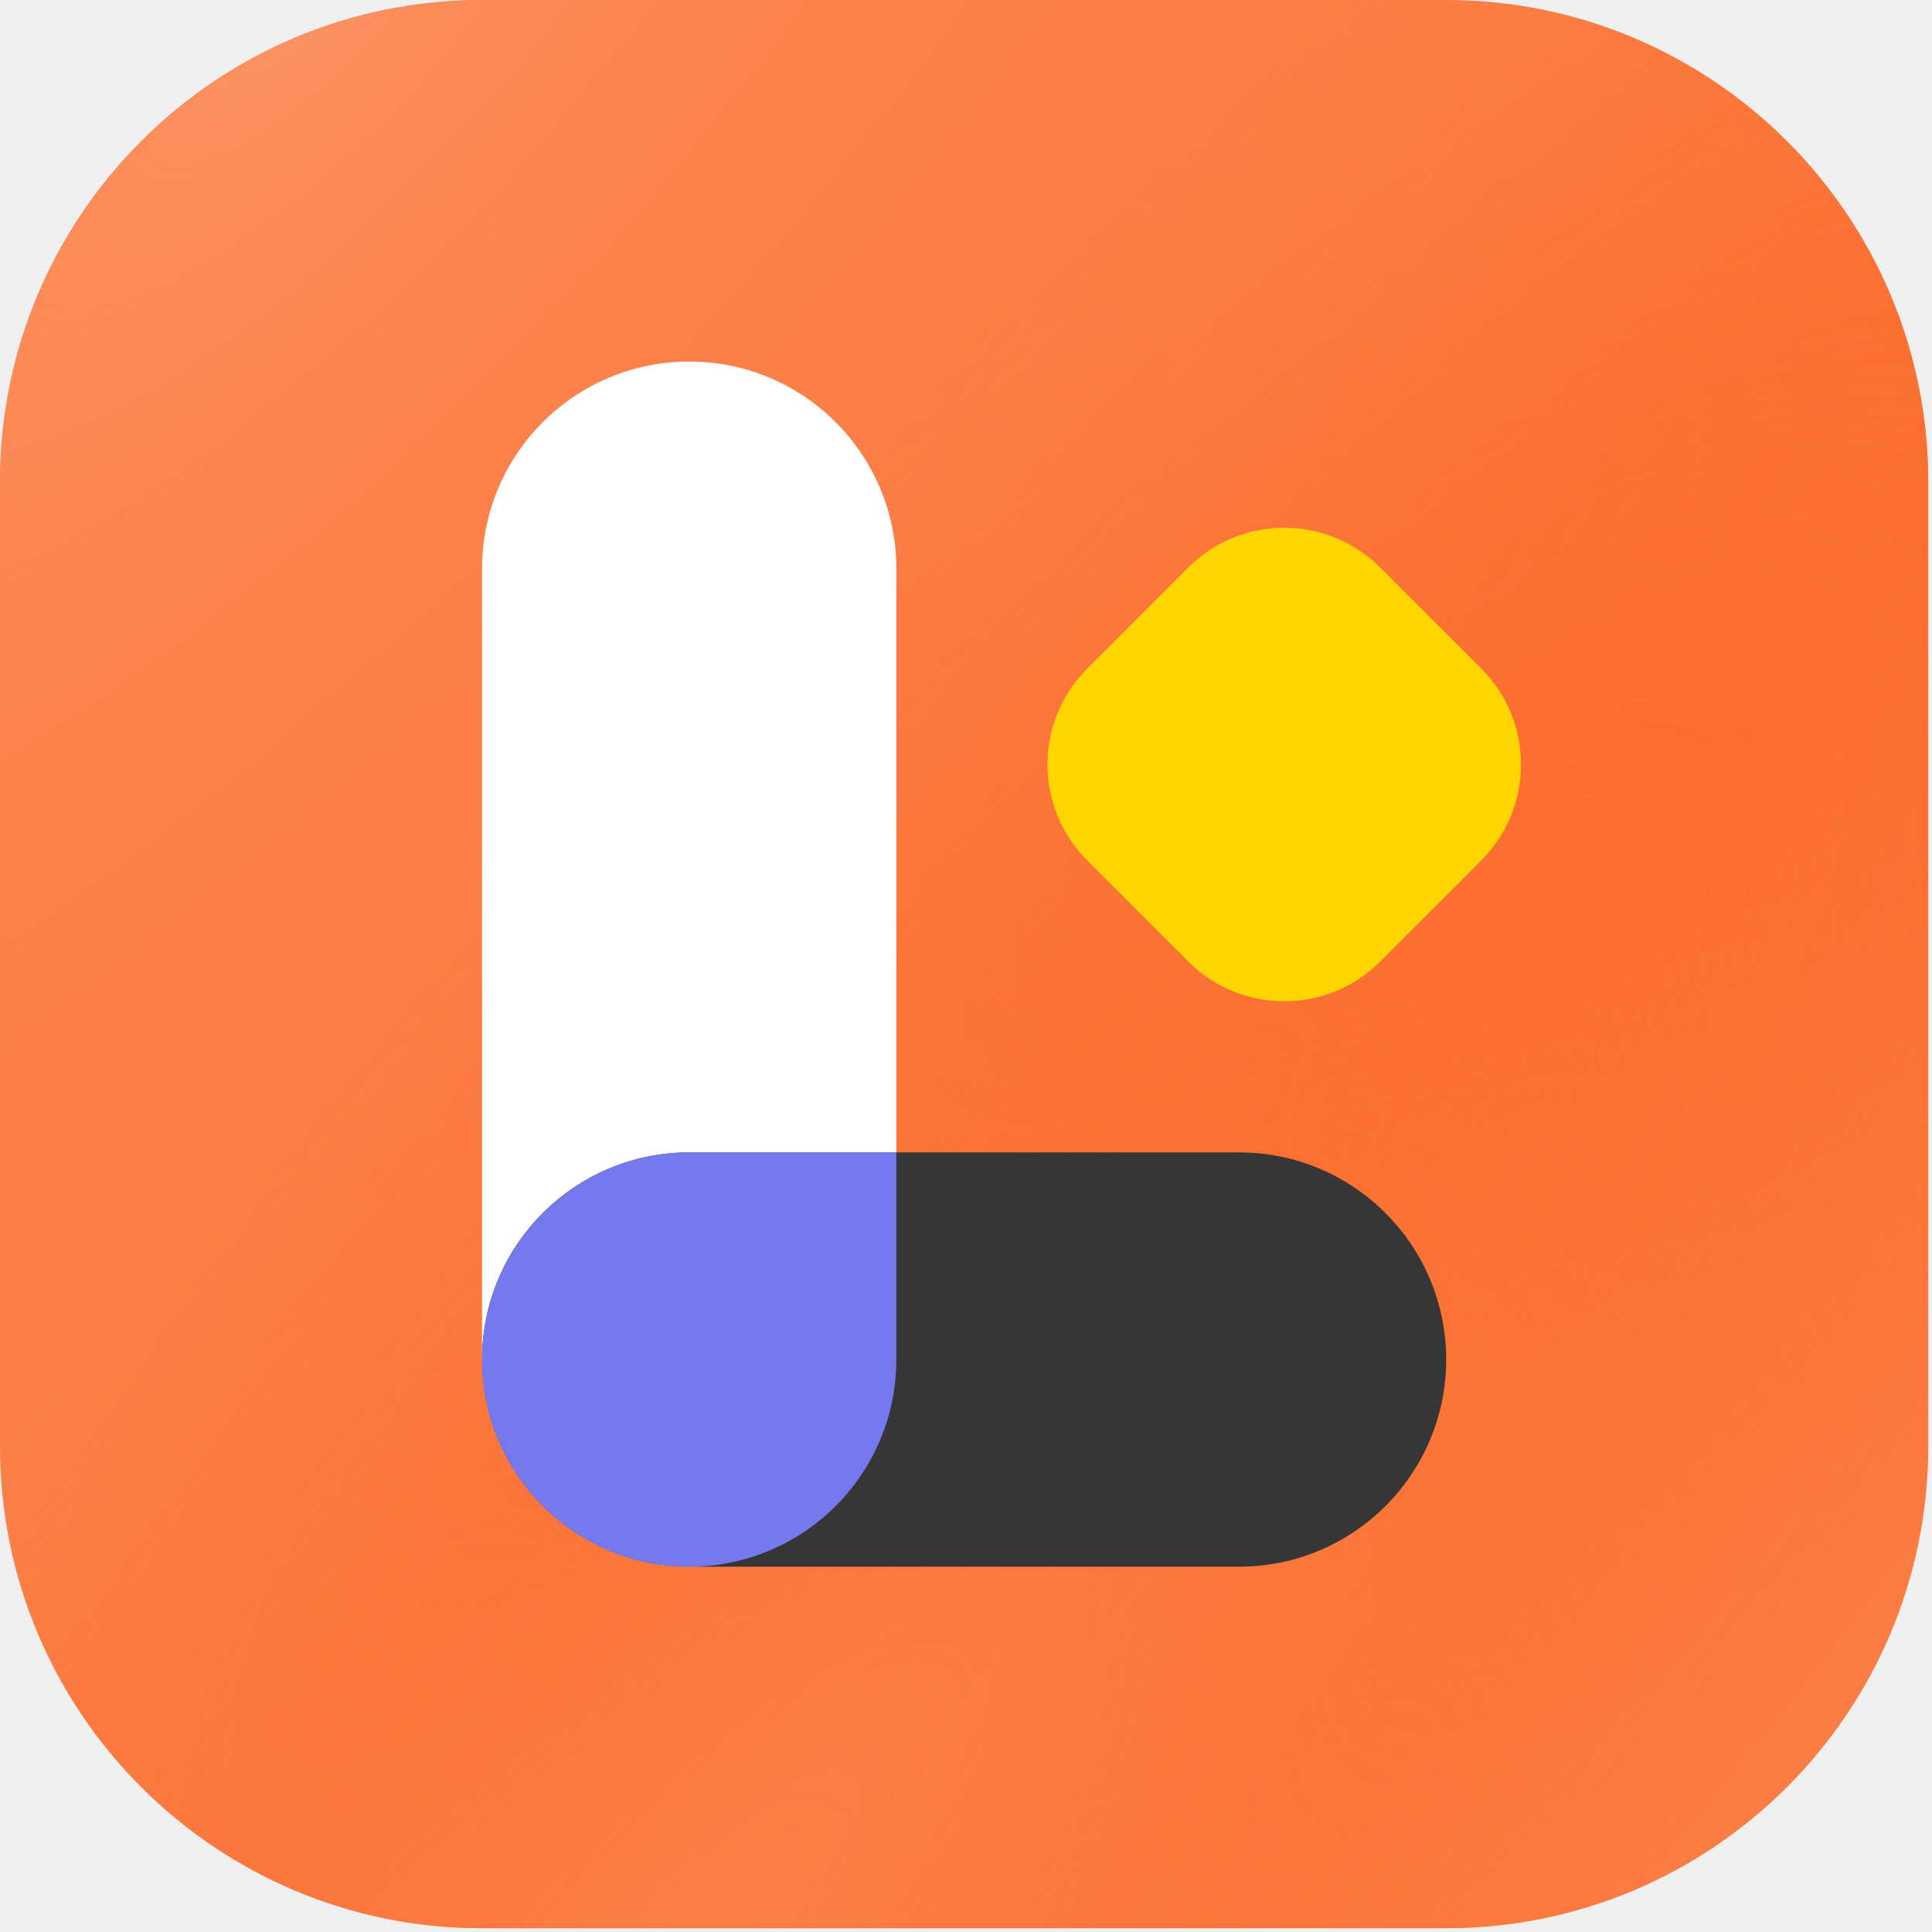
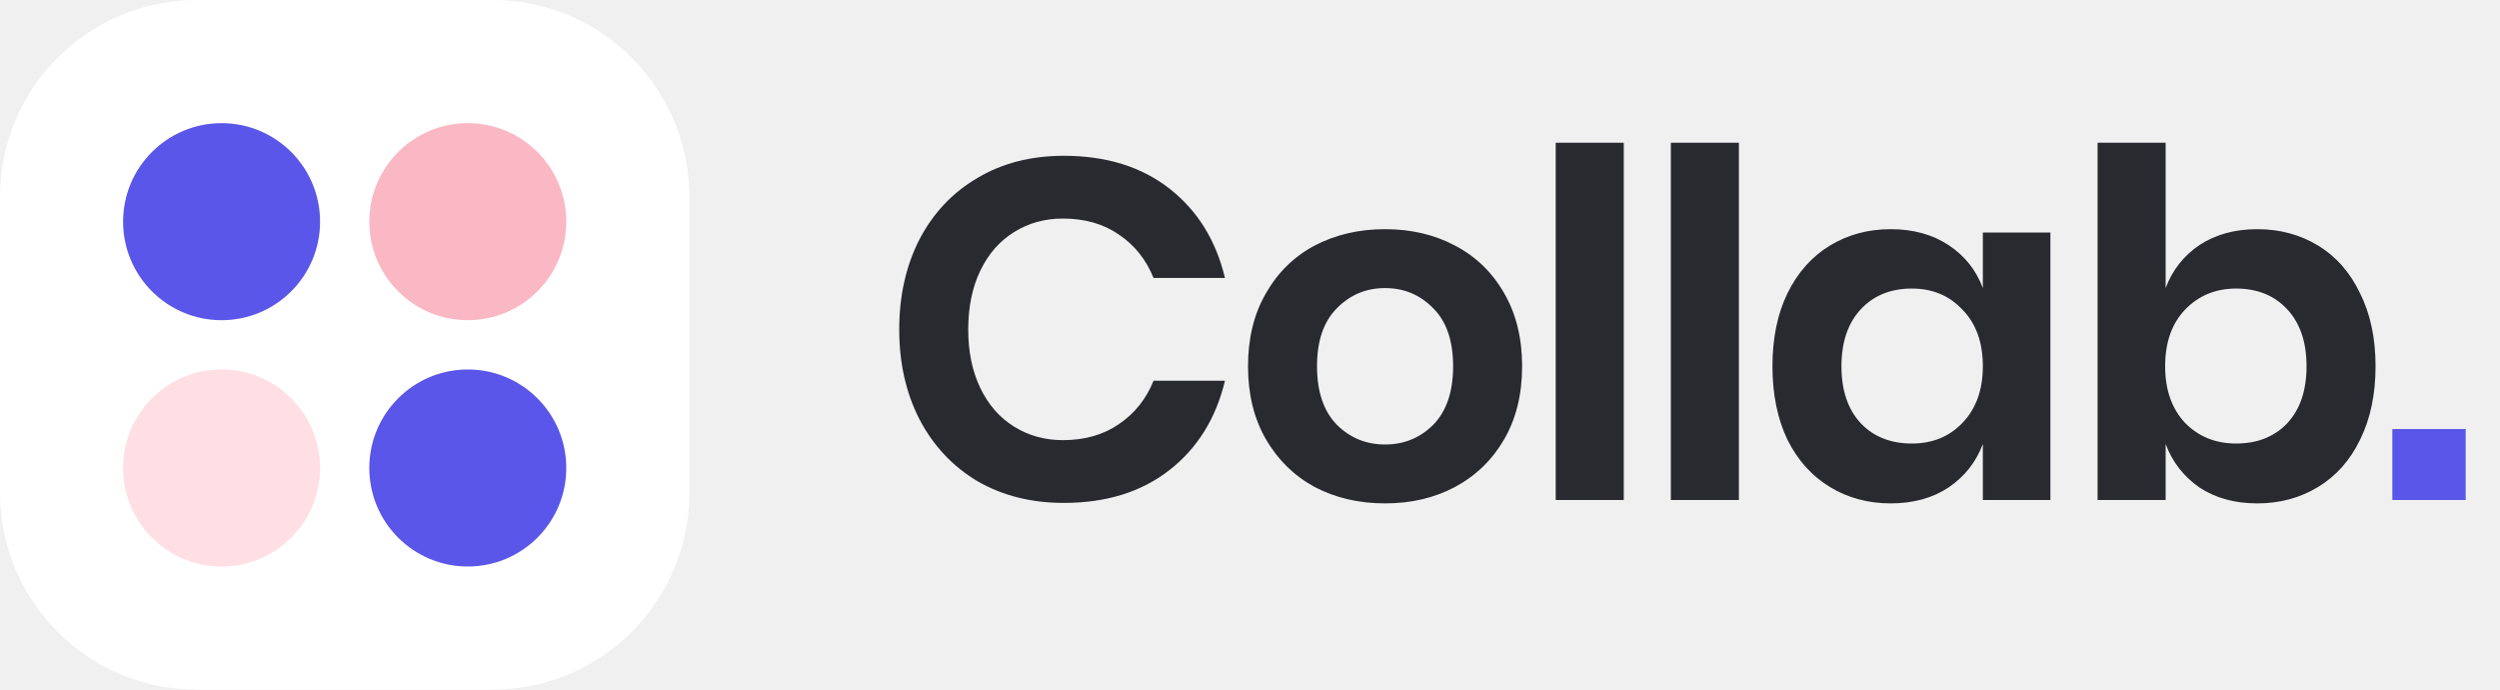
- <svg xmlns="http://www.w3.org/2000/svg" width="513" height="513" viewBox="0 0 513 513" fill="none">
-   <rect y="0.001" width="512" height="512" rx="128" fill="url(#paint0_linear_2355_623)" />
-   <mask id="mask0_2355_623" style="mask-type:alpha" maskUnits="userSpaceOnUse" x="0" y="0" width="513" height="512">
-     <rect x="512.002" width="512" height="512" rx="128" transform="rotate(90 512.002 0)" fill="#FC814A" />
-   </mask>
-   <g mask="url(#mask0_2355_623)">
-     <rect x="1016.66" y="-95.203" width="1487.14" height="453.415" rx="64" transform="rotate(131.743 1016.66 -95.2026)" fill="url(#paint1_radial_2355_623)" />
-     <rect x="850.896" y="110.074" width="1487.14" height="453.415" rx="64" transform="rotate(131.743 850.896 110.074)" fill="url(#paint2_radial_2355_623)" />
-     <rect x="771.659" y="-381.202" width="1487.14" height="522.454" rx="64" transform="rotate(131.743 771.659 -381.202)" fill="url(#paint3_radial_2355_623)" />
-   </g>
-   <rect x="128" y="96" width="110" height="320" rx="55" fill="white" />
-   <path d="M128 361C128 330.624 152.624 306 183 306H329C359.376 306 384 330.624 384 361C384 391.376 359.376 416 329 416H183C152.624 416 128 391.376 128 361Z" fill="#363636" />
-   <path fill-rule="evenodd" clip-rule="evenodd" d="M128 361C128 391.376 152.624 416 183 416C213.376 416 238 391.376 238 361V306H183C152.624 306 128 330.624 128 361Z" fill="#7678ED" />
-   <rect x="341" y="125.218" width="110" height="110" rx="36" transform="rotate(45 341 125.218)" fill="#FFD500" />
-   <defs>
-     <linearGradient id="paint0_linear_2355_623" x1="256" y1="0.001" x2="256" y2="512.001" gradientUnits="userSpaceOnUse">
-       <stop stop-color="#FC814A" />
-       <stop offset="1" stop-color="#FC814A" />
-     </linearGradient>
-     <radialGradient id="paint1_radial_2355_623" cx="0" cy="0" r="1" gradientUnits="userSpaceOnUse" gradientTransform="translate(1760.23 131.505) rotate(90) scale(226.708 743.572)">
-       <stop stop-color="#FC5E17" />
-       <stop offset="1" stop-color="#FC6F30" stop-opacity="0" />
-     </radialGradient>
-     <radialGradient id="paint2_radial_2355_623" cx="0" cy="0" r="1" gradientUnits="userSpaceOnUse" gradientTransform="translate(1594.47 336.782) rotate(90) scale(226.708 743.572)">
-       <stop stop-color="#FC8049" />
-       <stop offset="1" stop-color="#FC6F30" stop-opacity="0" />
-     </radialGradient>
-     <radialGradient id="paint3_radial_2355_623" cx="0" cy="0" r="1" gradientUnits="userSpaceOnUse" gradientTransform="translate(1515.23 -119.974) rotate(90) scale(261.227 743.572)">
-       <stop stop-color="#FC9262" />
-       <stop offset="1" stop-color="#FC6F30" stop-opacity="0" />
-     </radialGradient>
-   </defs>
+ <svg xmlns="http://www.w3.org/2000/svg" width="145" height="40" viewBox="0 0 145 40" fill="none">
+   <path d="M61.724 9.036C64.188 9.036 66.232 9.671 67.856 10.94C69.48 12.209 70.553 13.936 71.076 16.12H66.932C66.503 15.056 65.831 14.216 64.916 13.6C64.02 12.984 62.937 12.676 61.668 12.676C60.623 12.676 59.68 12.937 58.84 13.46C58 13.983 57.347 14.729 56.88 15.7C56.413 16.671 56.18 17.809 56.18 19.116C56.18 20.404 56.413 21.533 56.88 22.504C57.347 23.475 58 24.221 58.84 24.744C59.68 25.267 60.623 25.528 61.668 25.528C62.937 25.528 64.02 25.22 64.916 24.604C65.831 23.988 66.503 23.148 66.932 22.084H71.076C70.553 24.268 69.48 25.995 67.856 27.264C66.232 28.533 64.188 29.168 61.724 29.168C59.839 29.168 58.168 28.748 56.712 27.908C55.275 27.049 54.155 25.855 53.352 24.324C52.568 22.793 52.176 21.057 52.176 19.116C52.176 17.156 52.568 15.411 53.352 13.88C54.155 12.349 55.275 11.164 56.712 10.324C58.149 9.465 59.82 9.036 61.724 9.036ZM80.366 13.292C81.878 13.292 83.231 13.609 84.426 14.244C85.639 14.879 86.591 15.803 87.282 17.016C87.973 18.211 88.318 19.62 88.318 21.244C88.318 22.868 87.973 24.277 87.282 25.472C86.591 26.667 85.639 27.591 84.426 28.244C83.231 28.879 81.878 29.196 80.366 29.196C78.854 29.196 77.491 28.879 76.278 28.244C75.083 27.591 74.141 26.667 73.45 25.472C72.759 24.277 72.414 22.868 72.414 21.244C72.414 19.62 72.759 18.211 73.45 17.016C74.141 15.803 75.083 14.879 76.278 14.244C77.491 13.609 78.854 13.292 80.366 13.292ZM80.366 16.708C79.265 16.708 78.331 17.1 77.566 17.884C76.801 18.649 76.418 19.769 76.418 21.244C76.418 22.719 76.801 23.848 77.566 24.632C78.331 25.397 79.265 25.78 80.366 25.78C81.467 25.78 82.401 25.397 83.166 24.632C83.931 23.848 84.314 22.719 84.314 21.244C84.314 19.769 83.931 18.649 83.166 17.884C82.401 17.1 81.467 16.708 80.366 16.708ZM94.216 8.28V29H90.268V8.28H94.216ZM100.896 8.28V29H96.948V8.28H100.896ZM109.703 13.292C111.01 13.292 112.13 13.6 113.063 14.216C113.997 14.832 114.659 15.663 115.051 16.708V13.488H118.971V29H115.051V25.752C114.659 26.797 113.997 27.637 113.063 28.272C112.13 28.888 111.01 29.196 109.703 29.196C108.397 29.196 107.221 28.879 106.175 28.244C105.13 27.609 104.309 26.695 103.711 25.5C103.133 24.287 102.843 22.868 102.843 21.244C102.843 19.62 103.133 18.211 103.711 17.016C104.309 15.803 105.13 14.879 106.175 14.244C107.221 13.609 108.397 13.292 109.703 13.292ZM110.935 16.736C109.703 16.736 108.714 17.137 107.967 17.94C107.221 18.743 106.847 19.844 106.847 21.244C106.847 22.644 107.221 23.745 107.967 24.548C108.714 25.332 109.703 25.724 110.935 25.724C112.13 25.724 113.11 25.323 113.875 24.52C114.659 23.699 115.051 22.607 115.051 21.244C115.051 19.863 114.659 18.771 113.875 17.968C113.11 17.147 112.13 16.736 110.935 16.736ZM130.977 13.292C132.284 13.292 133.46 13.609 134.505 14.244C135.551 14.879 136.363 15.803 136.941 17.016C137.539 18.211 137.837 19.62 137.837 21.244C137.837 22.868 137.539 24.287 136.941 25.5C136.363 26.695 135.551 27.609 134.505 28.244C133.46 28.879 132.284 29.196 130.977 29.196C129.671 29.196 128.551 28.888 127.617 28.272C126.703 27.637 126.049 26.797 125.657 25.752V29H121.709V8.28H125.657V16.708C126.049 15.663 126.703 14.832 127.617 14.216C128.551 13.6 129.671 13.292 130.977 13.292ZM129.745 16.736C128.551 16.736 127.561 17.147 126.777 17.968C126.012 18.771 125.629 19.863 125.629 21.244C125.629 22.607 126.012 23.699 126.777 24.52C127.561 25.323 128.551 25.724 129.745 25.724C130.977 25.724 131.967 25.332 132.713 24.548C133.46 23.745 133.833 22.644 133.833 21.244C133.833 19.844 133.46 18.743 132.713 17.94C131.967 17.137 130.977 16.736 129.745 16.736Z" fill="#292930" />
+   <path d="M143.067 24.884V29H138.811V24.884H143.067Z" fill="#5956E9" />
+   <rect width="40" height="40" rx="11.429" fill="white" />
+   <circle cx="12.857" cy="12.857" r="5.714" fill="#5956E9" />
+   <circle cx="12.857" cy="27.143" r="5.714" fill="#FFDEE4" />
+   <circle cx="27.143" cy="12.857" r="5.714" fill="#FAB8C4" />
+   <circle cx="27.143" cy="27.143" r="5.714" fill="#5956E9" />
</svg>
